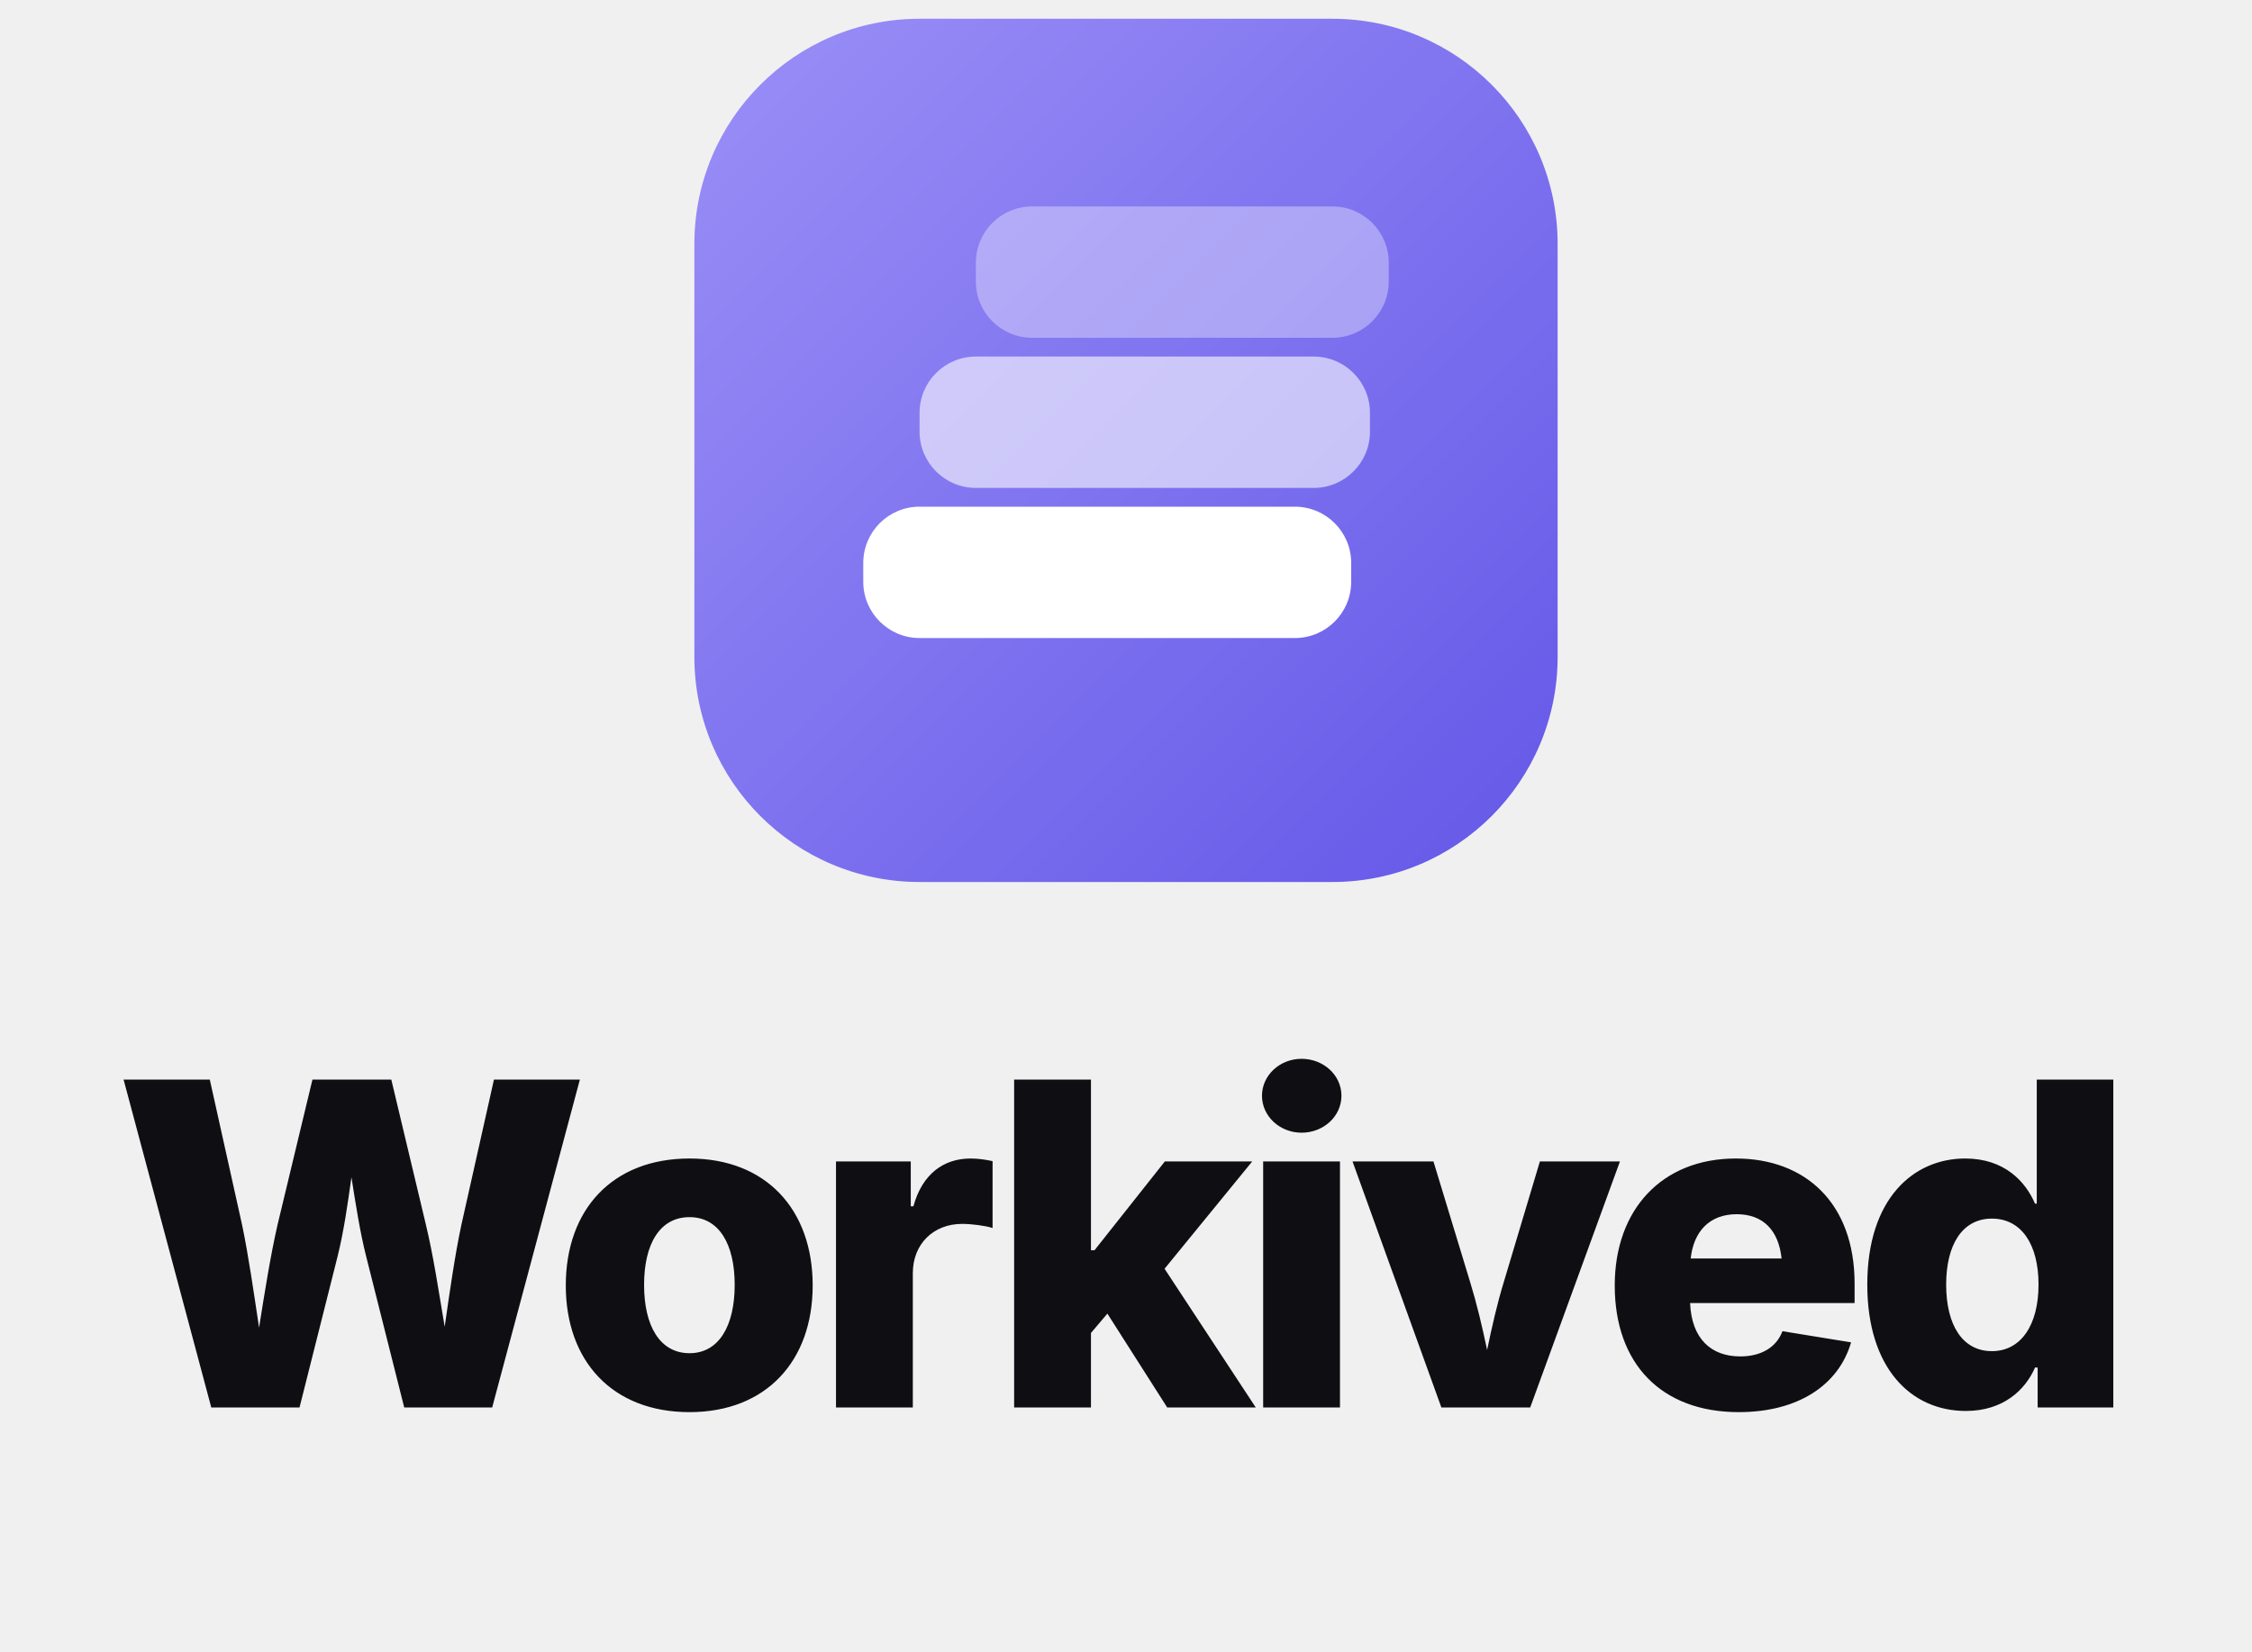
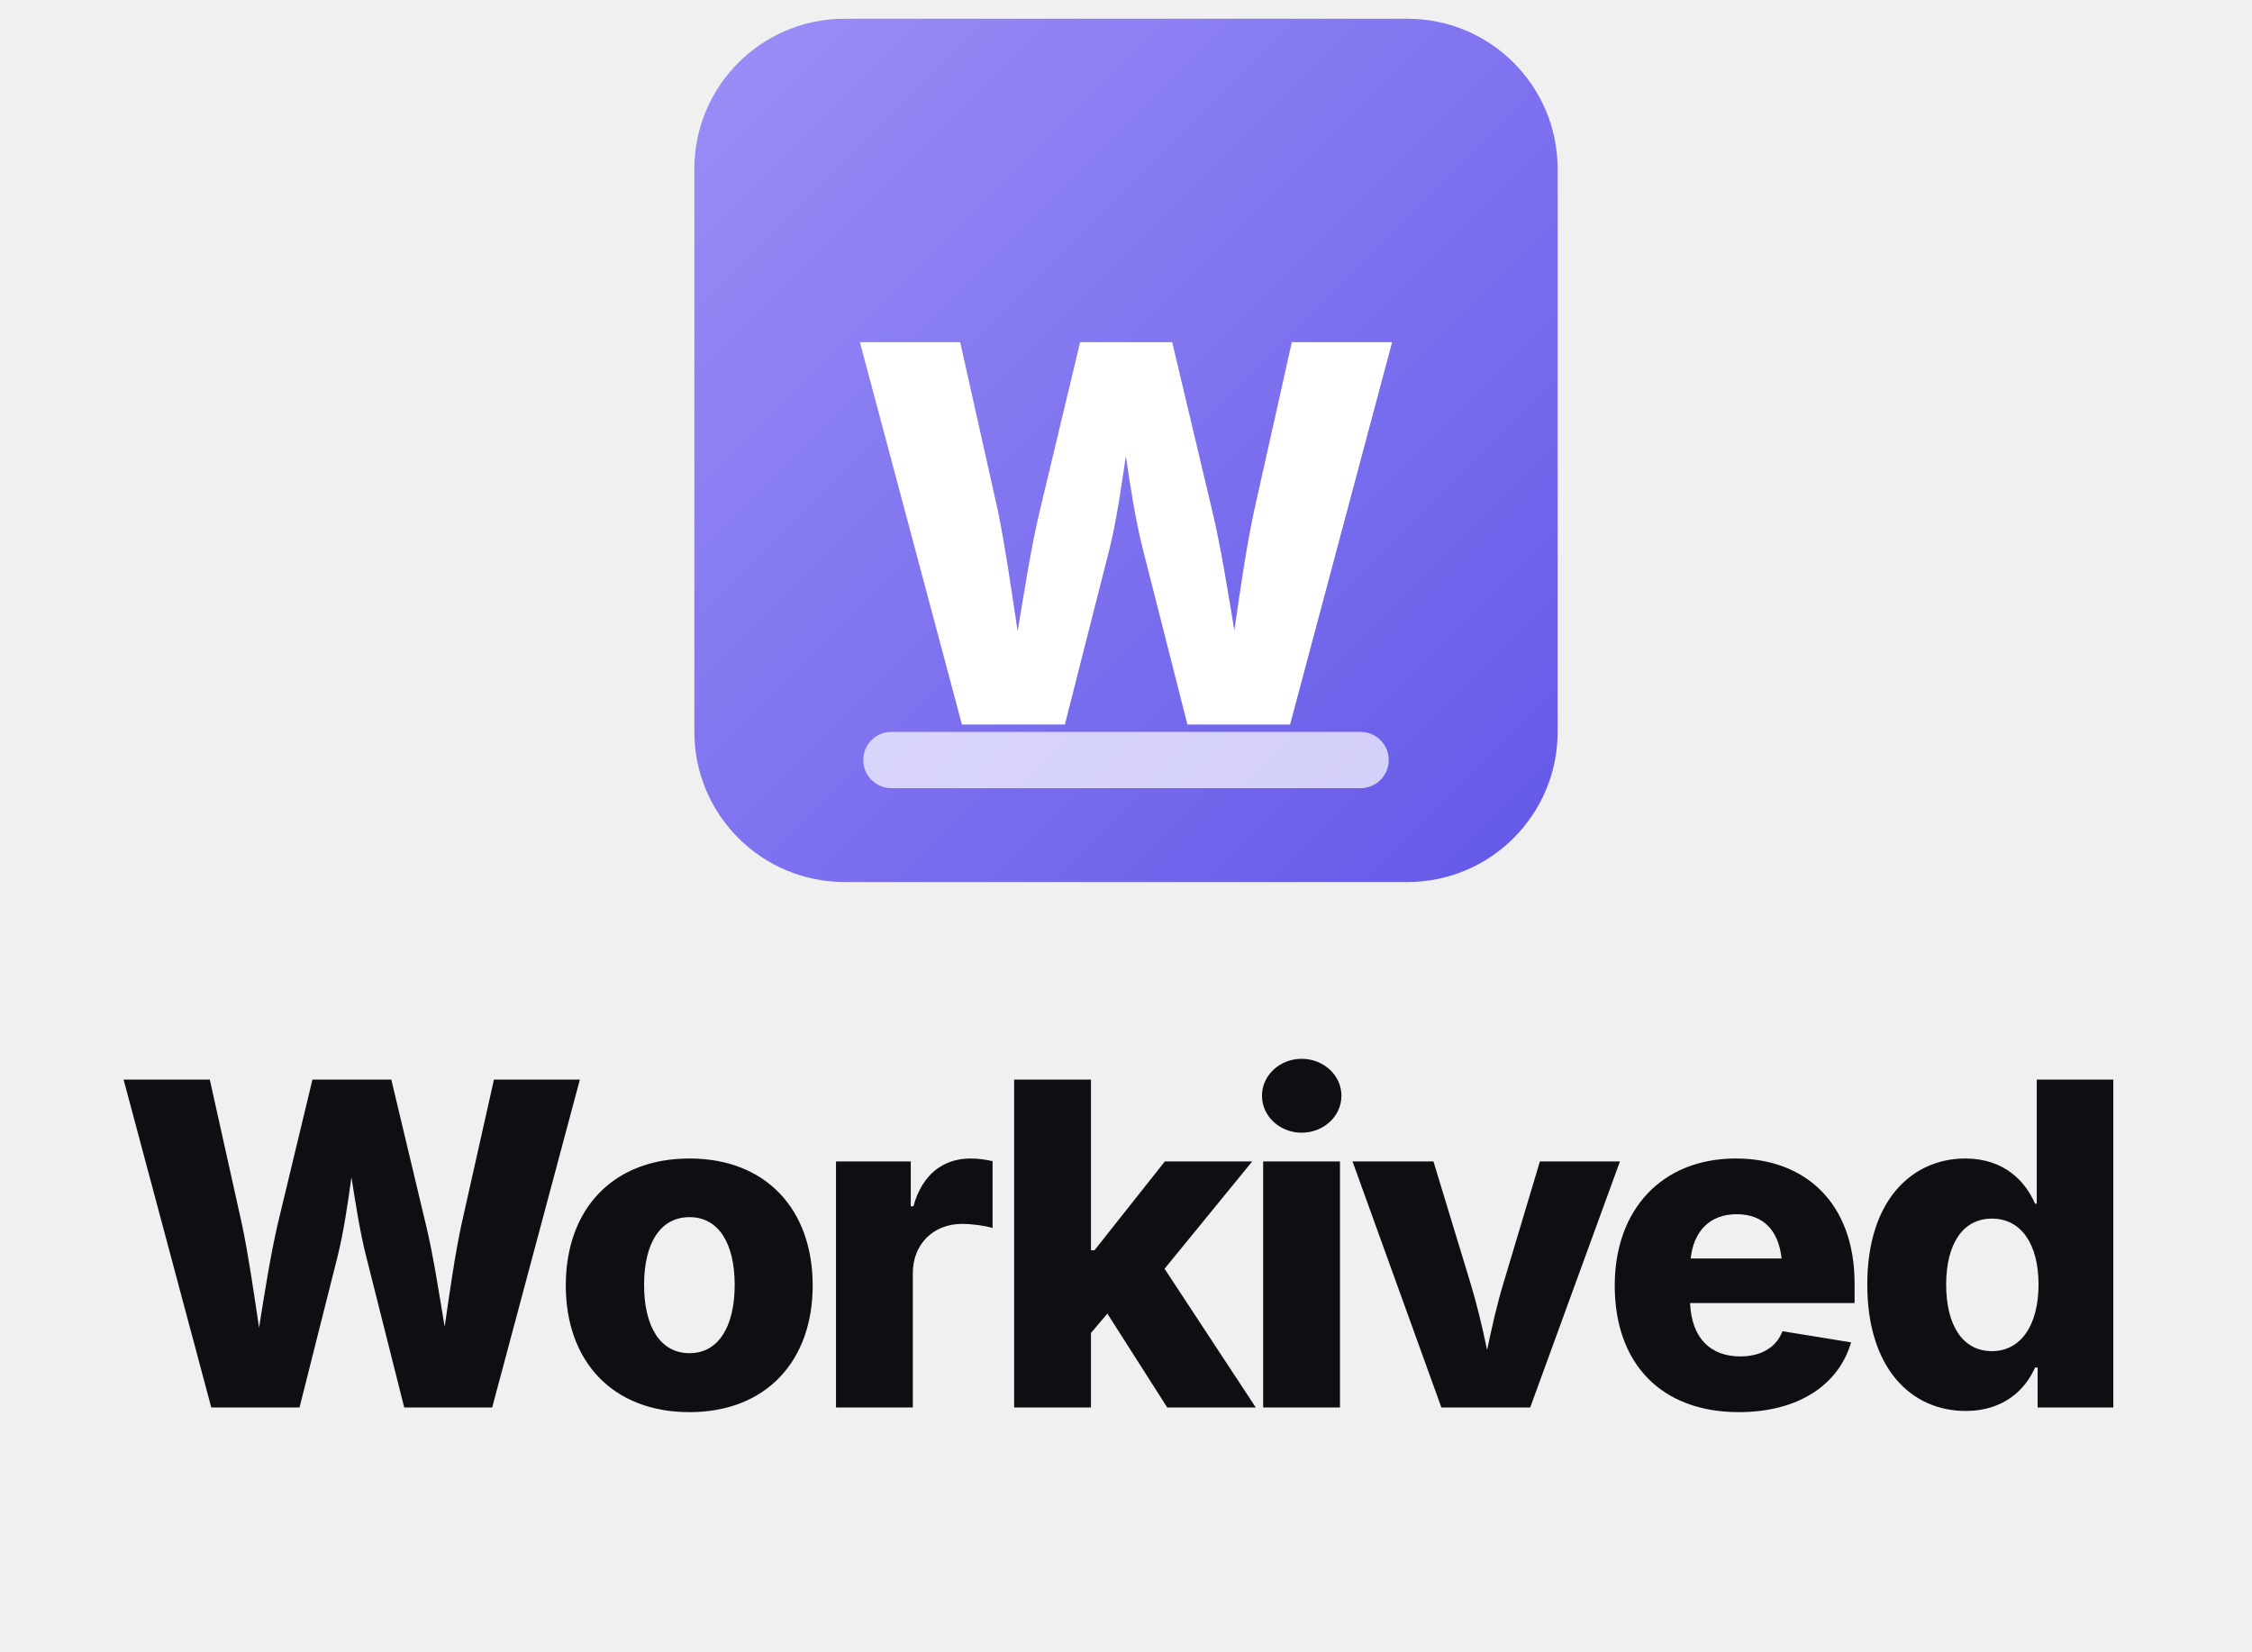
<svg xmlns="http://www.w3.org/2000/svg" width="120" height="88" viewBox="0 0 120 88" fill="none">
  <defs>
    <linearGradient id="g" x1="0%" y1="0%" x2="100%" y2="100%">
      <stop offset="0%" stop-color="#9B8FF7" />
      <stop offset="100%" stop-color="#6357E8" />
    </linearGradient>
  </defs>
-   <rect x="37" y="1" width="46" height="46" rx="12" fill="url(#g)" />
-   <rect x="52" y="11" width="22" height="7" rx="3" fill="white" opacity="0.35" />
-   <rect x="49" y="19" width="24" height="7" rx="3" fill="white" opacity="0.6" />
-   <rect x="46" y="27" width="26" height="7" rx="3" fill="white" />
+   <rect x="37" y="1" width="46" height="46" rx="8" fill="url(#g)" />
+   <text x="60" y="28" text-anchor="middle" dominant-baseline="middle" style="font-family:'Plus Jakarta Sans',-apple-system,sans-serif;font-size:28px;font-weight:800;fill:white">W</text>
+   <rect x="46" y="39" width="28" height="3" rx="1.5" fill="white" opacity="0.7" />
  <text x="60" y="75" font-family="Plus Jakarta Sans, -apple-system, sans-serif" font-size="24" font-weight="800" letter-spacing="-0.96" fill="#0F0E13" text-anchor="middle">Workived</text>
</svg>
